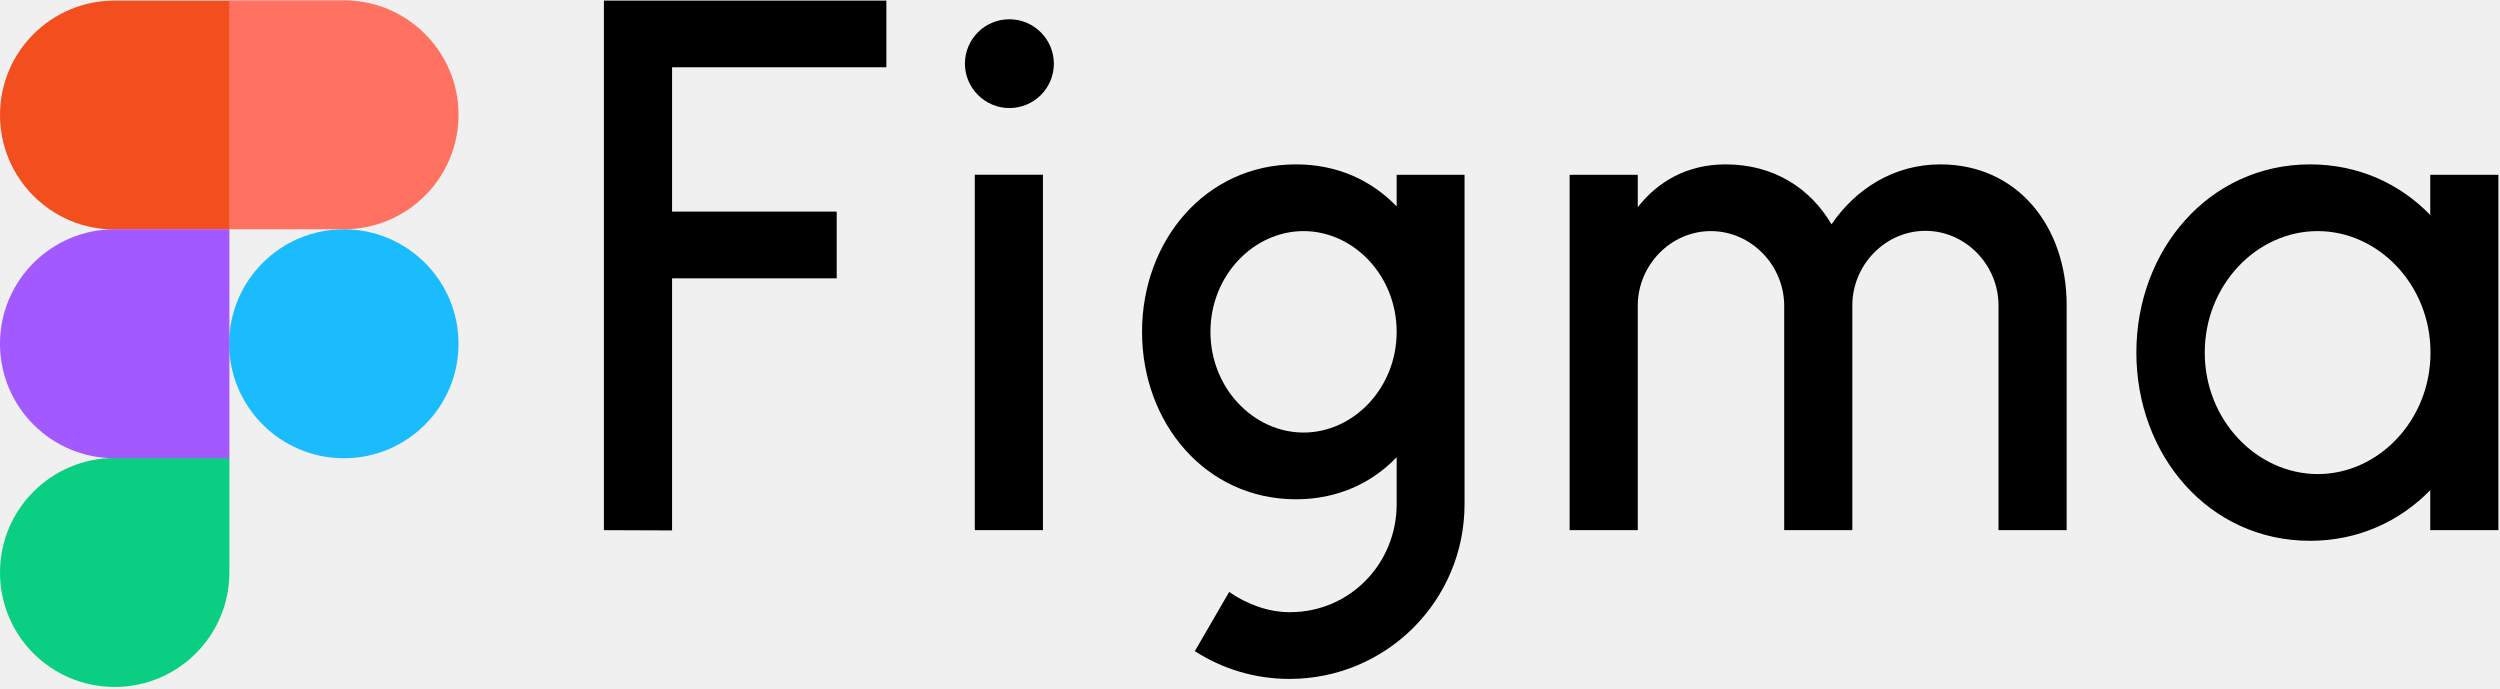
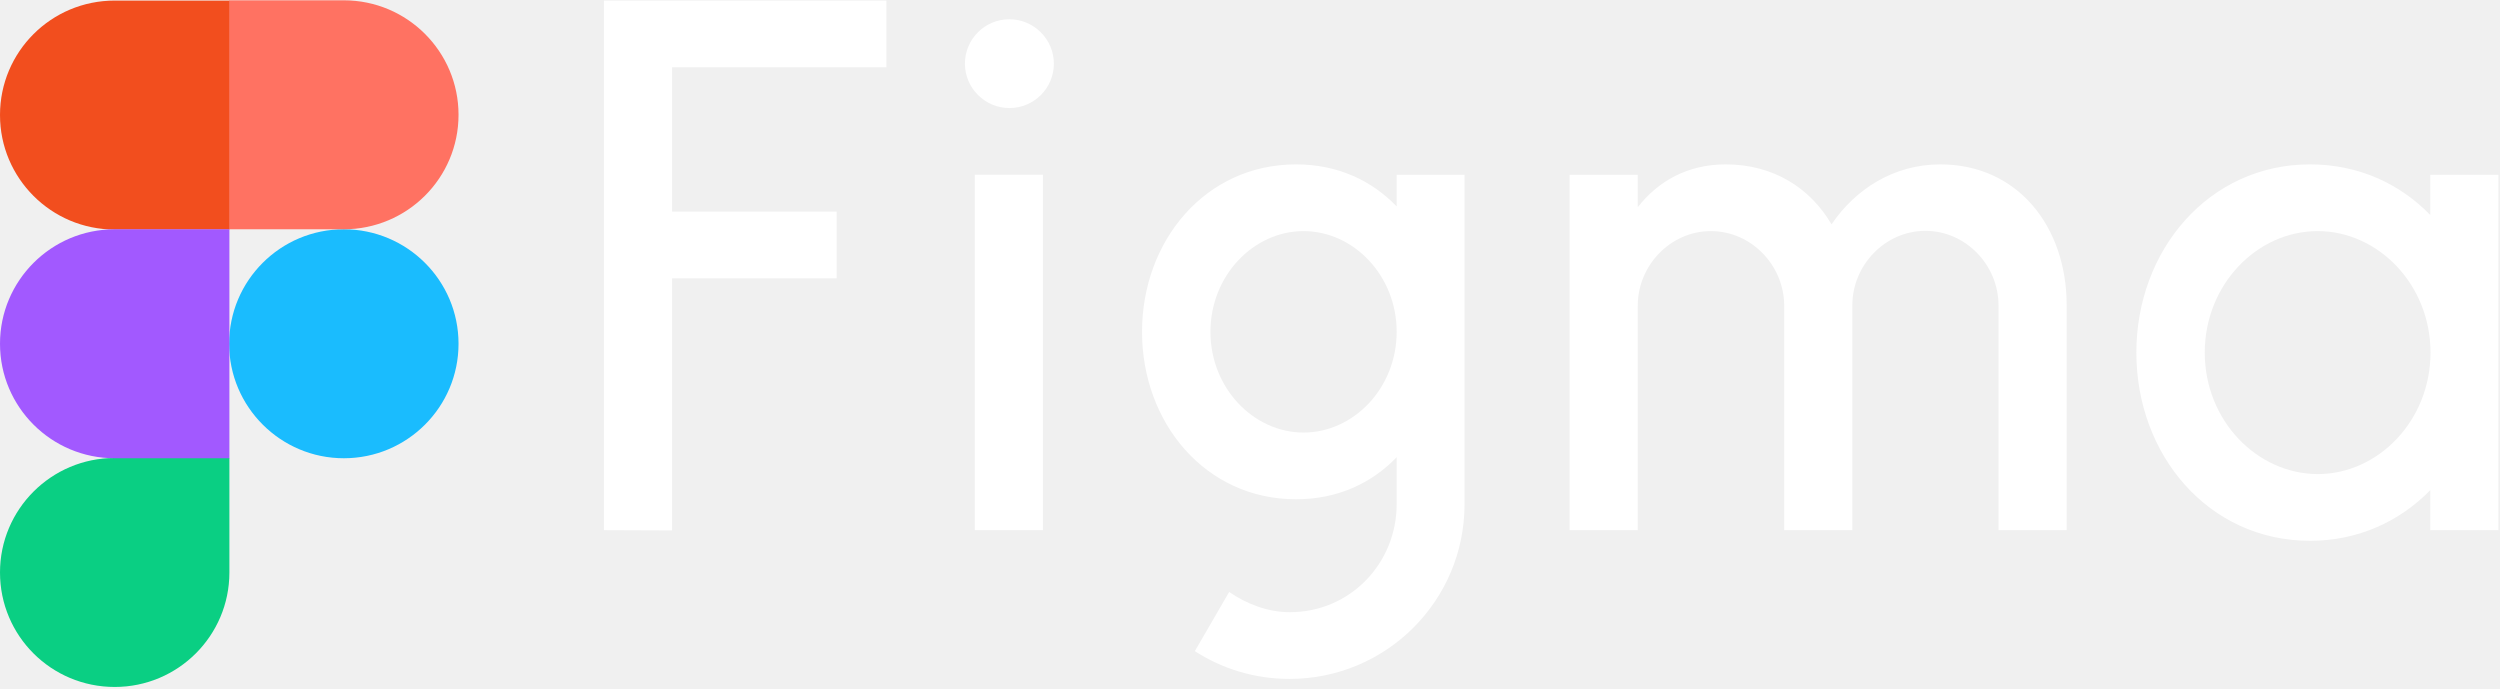
<svg xmlns="http://www.w3.org/2000/svg" width="1457" height="401" viewBox="0 0 1457 401" fill="none">
  <g clip-path="url(#clip0_2457_12799)">
-     <path d="M351.965 0.334V308.976L391.679 309.128V162.22H487.628V123.337H391.679V39.217H516.579V0.334H351.965ZM588.276 62.97C602.676 62.97 614.196 51.321 614.196 37.099C614.196 22.877 602.524 11.227 588.276 11.227C573.876 11.227 562.356 22.877 562.356 37.099C562.356 51.321 574.028 62.97 588.276 62.97ZM568.116 101.853V308.976H607.83V101.853H568.116Z" fill="currentColor" />
-     <path fill-rule="evenodd" clip-rule="evenodd" d="M755.315 95.803C702.415 95.803 665.581 140.435 665.581 193.388C665.581 246.342 702.415 290.974 755.315 290.974C779.568 290.974 799.425 281.593 813.976 266.464V293.848C813.976 328.192 786.995 356.787 751.678 356.787C738.945 356.787 726.364 351.946 716.36 344.986L696.351 379.481C712.267 389.77 731.214 395.67 751.526 395.67C807.913 395.67 853.538 350.13 853.538 293.848V101.855H813.976V120.313C799.425 105.183 779.568 95.803 755.315 95.803ZM705.446 193.388C705.446 160.557 730.608 134.686 759.711 134.686C788.814 134.686 813.976 160.557 813.976 193.388C813.976 226.219 788.814 252.091 759.711 252.091C730.608 252.091 705.446 226.219 705.446 193.388Z" fill="currentColor" />
-     <path d="M997.083 134.686C973.588 134.686 954.489 154.657 954.489 178.107V308.978H914.776V101.855H954.489V120.766C966.161 105.788 983.289 95.803 1005.72 95.803C1033.61 95.803 1054.99 109.571 1067.42 130.752C1081.21 110.327 1103.64 95.803 1130.77 95.803C1176.1 95.803 1204.29 132.265 1204.44 177.351V308.978H1164.73V177.956C1164.73 154.505 1145.63 134.534 1122.13 134.534C1098.64 134.534 1079.54 154.505 1079.54 177.956V308.978H1039.83V177.956C1039.68 154.505 1020.58 134.686 997.083 134.686Z" fill="currentColor" />
-     <path fill-rule="evenodd" clip-rule="evenodd" d="M1416.35 125.305C1398.61 106.999 1374.36 95.803 1346.32 95.803C1287.2 95.803 1245.07 145.881 1245.07 205.492C1245.07 265.102 1287.05 315.181 1346.32 315.181C1374.36 315.181 1398.61 303.834 1416.35 285.678V308.978H1456.06V101.855H1416.35V125.305ZM1284.93 205.492C1284.93 166.004 1315.25 134.686 1350.72 134.686C1386.03 134.686 1416.5 165.852 1416.5 205.492C1416.5 244.98 1386.18 276.298 1350.72 276.298C1315.25 276.147 1284.93 244.98 1284.93 205.492Z" fill="currentColor" />
+     <path d="M351.965 0.334V308.976L391.679 309.128V162.22H487.628V123.337H391.679V39.217H516.579V0.334H351.965ZM588.276 62.97C602.676 62.97 614.196 51.321 614.196 37.099C614.196 22.877 602.524 11.227 588.276 11.227C573.876 11.227 562.356 22.877 562.356 37.099C562.356 51.321 574.028 62.97 588.276 62.97ZM568.116 101.853V308.976H607.83V101.853H568.116Z" fill="white" />
+     <path fill-rule="evenodd" clip-rule="evenodd" d="M755.315 95.803C702.415 95.803 665.581 140.435 665.581 193.388C665.581 246.342 702.415 290.974 755.315 290.974C779.568 290.974 799.425 281.593 813.976 266.464V293.848C813.976 328.192 786.995 356.787 751.678 356.787C738.945 356.787 726.364 351.946 716.36 344.986L696.351 379.481C712.267 389.77 731.214 395.67 751.526 395.67C807.913 395.67 853.538 350.13 853.538 293.848V101.855H813.976V120.313C799.425 105.183 779.568 95.803 755.315 95.803ZM705.446 193.388C705.446 160.557 730.608 134.686 759.711 134.686C788.814 134.686 813.976 160.557 813.976 193.388C813.976 226.219 788.814 252.091 759.711 252.091C730.608 252.091 705.446 226.219 705.446 193.388Z" fill="white" />
+     <path d="M997.083 134.686C973.588 134.686 954.489 154.657 954.489 178.107V308.978H914.776V101.855H954.489V120.766C966.161 105.788 983.289 95.803 1005.72 95.803C1033.61 95.803 1054.99 109.571 1067.42 130.752C1081.21 110.327 1103.64 95.803 1130.77 95.803C1176.1 95.803 1204.29 132.265 1204.44 177.351V308.978H1164.73V177.956C1164.73 154.505 1145.63 134.534 1122.13 134.534C1098.64 134.534 1079.54 154.505 1079.54 177.956V308.978H1039.83V177.956C1039.68 154.505 1020.58 134.686 997.083 134.686Z" fill="white" />
+     <path fill-rule="evenodd" clip-rule="evenodd" d="M1416.35 125.305C1398.61 106.999 1374.36 95.803 1346.32 95.803C1287.2 95.803 1245.07 145.881 1245.07 205.492C1245.07 265.102 1287.05 315.181 1346.32 315.181C1374.36 315.181 1398.61 303.834 1416.35 285.678V308.978H1456.06V101.855H1416.35V125.305ZM1284.93 205.492C1284.93 166.004 1315.25 134.686 1350.72 134.686C1386.03 134.686 1416.5 165.852 1416.5 205.492C1416.5 244.98 1386.18 276.298 1350.72 276.298C1315.25 276.147 1284.93 244.98 1284.93 205.492Z" fill="white" />
    <path d="M133.541 200.346C133.541 163.581 163.401 133.625 200.387 133.625C237.22 133.625 267.233 163.43 267.233 200.346C267.233 237.111 237.372 267.067 200.387 267.067C163.553 267.067 133.541 237.111 133.541 200.346Z" fill="#1ABCFE" />
    <path d="M0 333.637C0 296.872 29.861 266.916 66.846 266.916H133.692V333.637C133.692 370.402 103.831 400.358 66.846 400.358C29.861 400.358 0 370.553 0 333.637Z" fill="#0ACF83" />
    <path d="M133.541 0.335V133.626H200.387C237.22 133.626 267.233 103.821 267.233 66.905C267.233 30.14 237.372 0.184 200.387 0.184H133.541V0.335Z" fill="#FF7262" />
    <path d="M0 67.055C0 103.82 29.861 133.776 66.846 133.776H133.692V0.334H66.846C29.861 0.334 0 30.139 0 67.055Z" fill="#F24E1E" />
    <path d="M0 200.346C0 237.111 29.861 267.067 66.846 267.067H133.692V133.625H66.846C29.861 133.625 0 163.581 0 200.346Z" fill="#A259FF" />
  </g>
  <defs>
    <clipPath id="clip0_2457_12799">
      <rect width="1456.06" height="400.541" fill="white" />
    </clipPath>
  </defs>
</svg>
